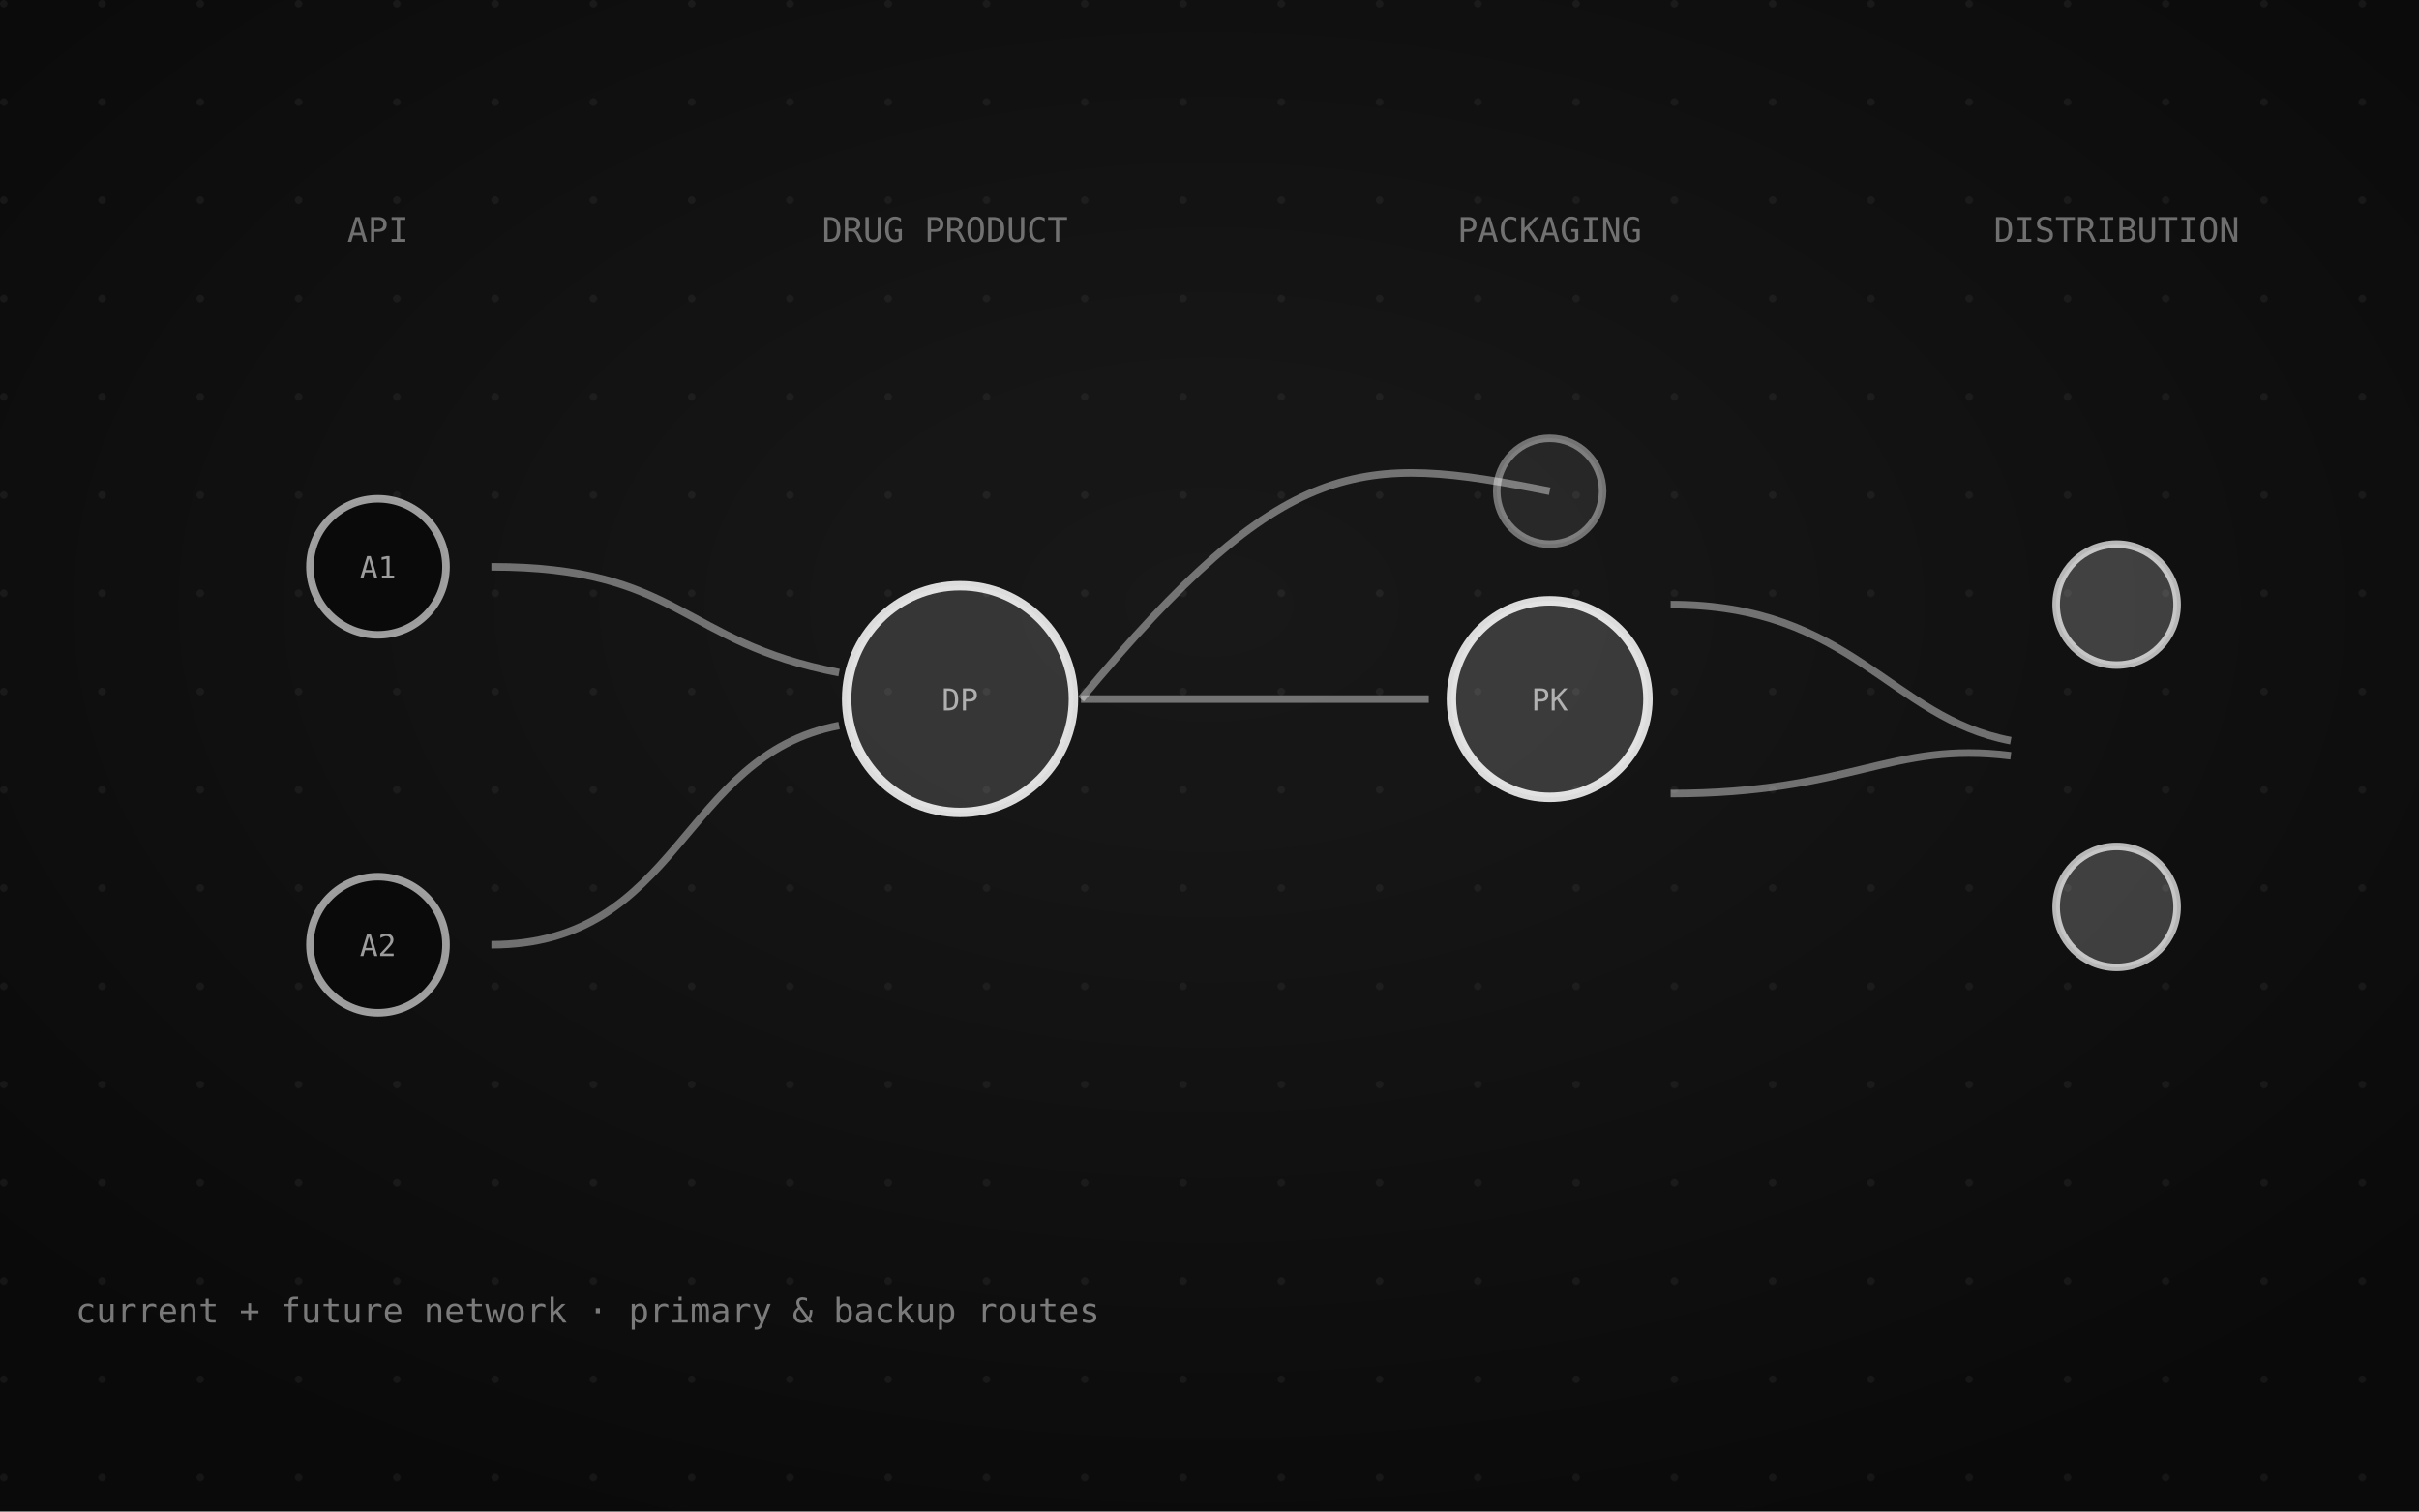
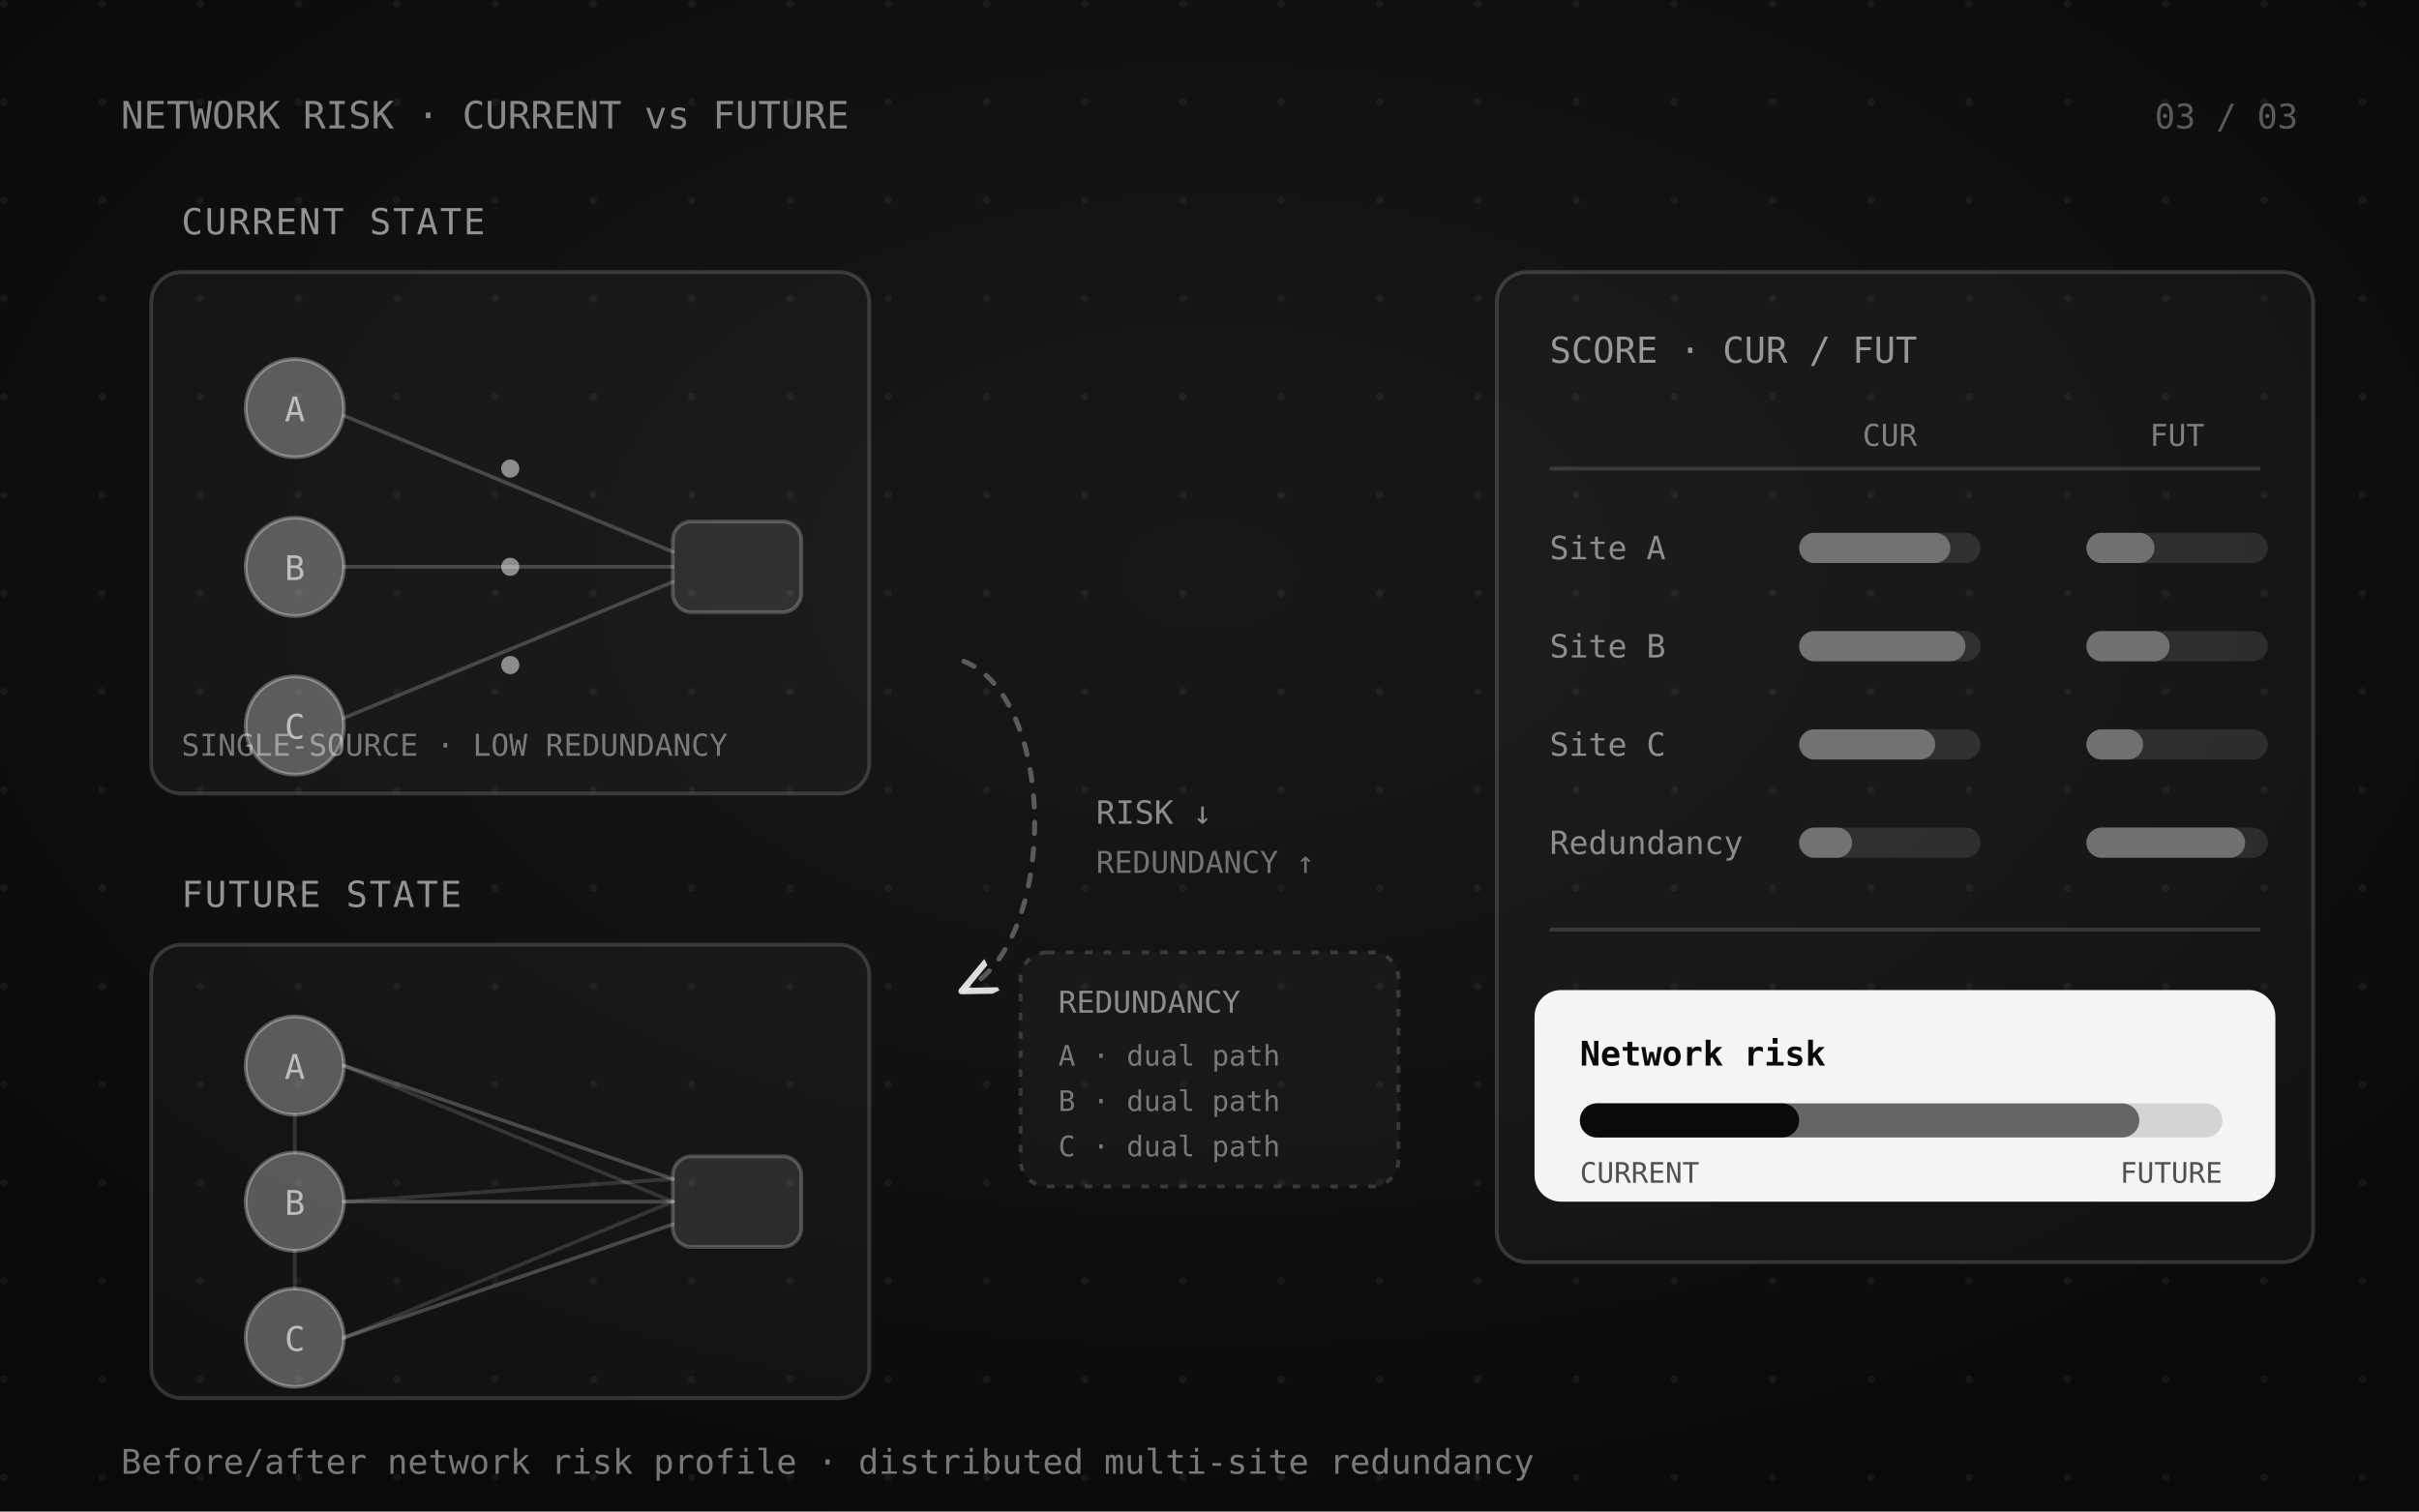
- <svg xmlns="http://www.w3.org/2000/svg" viewBox="0 0 640 400" role="img" aria-label="Global manufacturing network from API through distribution">
+ <svg xmlns="http://www.w3.org/2000/svg" viewBox="0 0 640 400" role="img" aria-label="Global manufacturing network: current-state versus future-state risk profile across a distributed external manufacturing footprint, with migration arrows showing risks improving, a per-site redundancy callout, and a compact current-vs-future score comparison">
  <defs>
-     <pattern id="em3" width="26" height="26" patternUnits="userSpaceOnUse">
+     <pattern id="g" width="26" height="26" patternUnits="userSpaceOnUse">
      <circle cx="1" cy="1" r="1" fill="#fff" fill-opacity="0.05" />
    </pattern>
-     <radialGradient id="em3v" cx="50%" cy="40%" r="66%">
+     <radialGradient id="gv" cx="50%" cy="38%" r="66%">
      <stop offset="0%" stop-color="#fff" stop-opacity="0.06" />
      <stop offset="100%" stop-color="#fff" stop-opacity="0" />
    </radialGradient>
+     <marker id="arw" markerWidth="9" markerHeight="9" refX="6.5" refY="3.2" orient="auto">
+       <path d="M0 0 L7 3.2 L0 6.4" fill="none" stroke="#fff" stroke-opacity="0.85" stroke-width="1.3" stroke-linecap="round" stroke-linejoin="round" />
+     </marker>
  </defs>
  <rect width="640" height="400" fill="#0a0a0a" />
-   <rect width="640" height="400" fill="url(#em3)" />
-   <rect width="640" height="400" fill="url(#em3v)" />
-   <g font-family="'JetBrains Mono',monospace" font-size="9" fill="#fff" fill-opacity="0.4" text-anchor="middle">
-     <text x="100" y="64">API</text>
-     <text x="250" y="64">DRUG PRODUCT</text>
-     <text x="410" y="64">PACKAGING</text>
-     <text x="560" y="64">DISTRIBUTION</text>
-   </g>
-   <g stroke="#fff" stroke-opacity="0.4" stroke-width="2" fill="none">
-     <path d="M130 150 C 180 150, 180 170, 222 178" />
-     <path d="M130 250 C 180 250, 180 200, 222 192" />
-     <path d="M286 185 H378" />
-     <path d="M442 160 C 490 160, 500 190, 532 196" />
-     <path d="M442 210 C 490 210, 500 196, 532 200" />
-     <path d="M286 185 C 340 120, 360 120, 410 130" />
-   </g>
-   <g fill="#0a0a0a" stroke="#fff" stroke-opacity="0.6" stroke-width="2">
-     <circle cx="100" cy="150" r="18" />
-     <circle cx="100" cy="250" r="18" />
-   </g>
-   <circle cx="254" cy="185" r="30" fill="#fff" fill-opacity="0.14" stroke="#fff" stroke-opacity="0.85" stroke-width="2.5" />
-   <circle cx="410" cy="130" r="14" fill="#fff" fill-opacity="0.08" stroke="#fff" stroke-opacity="0.4" stroke-width="2" />
-   <circle cx="410" cy="185" r="26" fill="#fff" fill-opacity="0.16" stroke="#fff" stroke-opacity="0.85" stroke-width="2.5" />
-   <g fill="#fff" fill-opacity="0.2" stroke="#fff" stroke-opacity="0.7" stroke-width="2">
-     <circle cx="560" cy="160" r="16" />
-     <circle cx="560" cy="240" r="16" />
-   </g>
-   <g font-family="'JetBrains Mono',monospace" font-size="8" fill="#fff" fill-opacity="0.6" text-anchor="middle">
-     <text x="100" y="153">A1</text>
-     <text x="100" y="253">A2</text>
-     <text x="254" y="188">DP</text>
-     <text x="410" y="188">PK</text>
-   </g>
-   <g font-family="'JetBrains Mono',monospace" font-size="9" fill="#fff" fill-opacity="0.45">
-     <text x="20" y="350">current + future network · primary &amp; backup routes</text>
-   </g>
+   <rect width="640" height="400" fill="url(#g)" />
+   <rect width="640" height="400" fill="url(#gv)" />
+   <text x="32" y="34" font-family="'JetBrains Mono',monospace" font-size="10" fill="#fff" fill-opacity="0.5">NETWORK RISK · CURRENT vs FUTURE</text>
+   <text x="608" y="34" text-anchor="end" font-family="'JetBrains Mono',monospace" font-size="9" fill="#fff" fill-opacity="0.32">03 / 03</text>
+   <text x="48" y="62" font-family="'JetBrains Mono',monospace" font-size="9.5" fill="#fff" fill-opacity="0.55" letter-spacing="0.5">CURRENT STATE</text>
+   <rect x="40" y="72" width="190" height="138" rx="8" fill="#fff" fill-opacity="0.03" stroke="#fff" stroke-opacity="0.16" stroke-width="1" />
+   <circle cx="78" cy="108" r="13" fill="#fff" fill-opacity="0.30" stroke="#fff" stroke-opacity="0.30" />
+   <text x="78" y="111.5" text-anchor="middle" font-family="'JetBrains Mono',monospace" font-size="9" fill="#fff" fill-opacity="0.6">A</text>
+   <circle cx="78" cy="150" r="13" fill="#fff" fill-opacity="0.30" stroke="#fff" stroke-opacity="0.30" />
+   <text x="78" y="153.5" text-anchor="middle" font-family="'JetBrains Mono',monospace" font-size="9" fill="#fff" fill-opacity="0.6">B</text>
+   <circle cx="78" cy="192" r="13" fill="#fff" fill-opacity="0.30" stroke="#fff" stroke-opacity="0.30" />
+   <text x="78" y="195.5" text-anchor="middle" font-family="'JetBrains Mono',monospace" font-size="9" fill="#fff" fill-opacity="0.6">C</text>
+   <rect x="178" y="138" width="34" height="24" rx="5" fill="#fff" fill-opacity="0.10" stroke="#fff" stroke-opacity="0.22" />
+   <line x1="91" y1="110" x2="178" y2="146" stroke="#fff" stroke-opacity="0.20" stroke-width="1" stroke-linecap="round" />
+   <line x1="91" y1="150" x2="178" y2="150" stroke="#fff" stroke-opacity="0.20" stroke-width="1" stroke-linecap="round" />
+   <line x1="91" y1="190" x2="178" y2="154" stroke="#fff" stroke-opacity="0.20" stroke-width="1" stroke-linecap="round" />
+   <circle cx="135" cy="124" r="2.4" fill="#fff" fill-opacity="0.5" />
+   <circle cx="135" cy="150" r="2.4" fill="#fff" fill-opacity="0.5" />
+   <circle cx="135" cy="176" r="2.4" fill="#fff" fill-opacity="0.5" />
+   <text x="48" y="200" font-family="'JetBrains Mono',monospace" font-size="8" fill="#fff" fill-opacity="0.42">SINGLE-SOURCE · LOW REDUNDANCY</text>
+   <text x="48" y="240" font-family="'JetBrains Mono',monospace" font-size="9.5" fill="#fff" fill-opacity="0.55" letter-spacing="0.5">FUTURE STATE</text>
+   <rect x="40" y="250" width="190" height="120" rx="8" fill="#fff" fill-opacity="0.03" stroke="#fff" stroke-opacity="0.16" stroke-width="1" />
+   <circle cx="78" cy="282" r="13" fill="#fff" fill-opacity="0.30" stroke="#fff" stroke-opacity="0.30" />
+   <text x="78" y="285.5" text-anchor="middle" font-family="'JetBrains Mono',monospace" font-size="9" fill="#fff" fill-opacity="0.6">A</text>
+   <circle cx="78" cy="318" r="13" fill="#fff" fill-opacity="0.30" stroke="#fff" stroke-opacity="0.30" />
+   <text x="78" y="321.5" text-anchor="middle" font-family="'JetBrains Mono',monospace" font-size="9" fill="#fff" fill-opacity="0.6">B</text>
+   <circle cx="78" cy="354" r="13" fill="#fff" fill-opacity="0.30" stroke="#fff" stroke-opacity="0.30" />
+   <text x="78" y="357.5" text-anchor="middle" font-family="'JetBrains Mono',monospace" font-size="9" fill="#fff" fill-opacity="0.6">C</text>
+   <rect x="178" y="306" width="34" height="24" rx="5" fill="#fff" fill-opacity="0.10" stroke="#fff" stroke-opacity="0.22" />
+   <line x1="91" y1="282" x2="178" y2="312" stroke="#fff" stroke-opacity="0.22" stroke-width="1" stroke-linecap="round" />
+   <line x1="91" y1="318" x2="178" y2="318" stroke="#fff" stroke-opacity="0.22" stroke-width="1" stroke-linecap="round" />
+   <line x1="91" y1="354" x2="178" y2="324" stroke="#fff" stroke-opacity="0.22" stroke-width="1" stroke-linecap="round" />
+   <line x1="91" y1="282" x2="178" y2="318" stroke="#fff" stroke-opacity="0.14" stroke-width="1" stroke-linecap="round" />
+   <line x1="91" y1="318" x2="178" y2="312" stroke="#fff" stroke-opacity="0.14" stroke-width="1" stroke-linecap="round" />
+   <line x1="91" y1="354" x2="178" y2="318" stroke="#fff" stroke-opacity="0.14" stroke-width="1" stroke-linecap="round" />
+   <line x1="78" y1="295" x2="78" y2="305" stroke="#fff" stroke-opacity="0.14" stroke-width="1" stroke-linecap="round" />
+   <line x1="78" y1="331" x2="78" y2="341" stroke="#fff" stroke-opacity="0.14" stroke-width="1" stroke-linecap="round" />
+   <text x="48" y="248" font-family="'JetBrains Mono',monospace" font-size="8" fill="#fff" fill-opacity="0" />
+   <path d="M255 175 C 280 185, 280 250, 255 262" fill="none" stroke="#fff" stroke-opacity="0.3" stroke-width="1.3" stroke-dasharray="3 4" stroke-linecap="round" marker-end="url(#arw)" />
+   <text x="290" y="218" font-family="'JetBrains Mono',monospace" font-size="8.5" fill="#fff" fill-opacity="0.5">RISK ↓</text>
+   <text x="290" y="231" font-family="'JetBrains Mono',monospace" font-size="8" fill="#fff" fill-opacity="0.4">REDUNDANCY ↑</text>
+   <rect x="270" y="252" width="100" height="62" rx="7" fill="#fff" fill-opacity="0.03" stroke="#fff" stroke-opacity="0.16" stroke-width="1" stroke-dasharray="2 3" />
+   <text x="280" y="268" font-family="'JetBrains Mono',monospace" font-size="8" fill="#fff" fill-opacity="0.5">REDUNDANCY</text>
+   <text x="280" y="282" font-family="'JetBrains Mono',monospace" font-size="7.5" fill="#fff" fill-opacity="0.42">A · dual path</text>
+   <text x="280" y="294" font-family="'JetBrains Mono',monospace" font-size="7.5" fill="#fff" fill-opacity="0.42">B · dual path</text>
+   <text x="280" y="306" font-family="'JetBrains Mono',monospace" font-size="7.5" fill="#fff" fill-opacity="0.42">C · dual path</text>
+   <rect x="396" y="72" width="216" height="262" rx="8" fill="#fff" fill-opacity="0.03" stroke="#fff" stroke-opacity="0.16" stroke-width="1" />
+   <text x="410" y="96" font-family="'JetBrains Mono',monospace" font-size="9.5" fill="#fff" fill-opacity="0.55">SCORE · CUR / FUT</text>
+   <text x="500" y="118" text-anchor="middle" font-family="'JetBrains Mono',monospace" font-size="8" fill="#fff" fill-opacity="0.45">CUR</text>
+   <text x="576" y="118" text-anchor="middle" font-family="'JetBrains Mono',monospace" font-size="8" fill="#fff" fill-opacity="0.45">FUT</text>
+   <line x1="410" y1="124" x2="598" y2="124" stroke="#fff" stroke-opacity="0.14" stroke-width="1" />
+   <text x="410" y="148" font-family="'JetBrains Mono',monospace" font-size="8.5" fill="#fff" fill-opacity="0.5">Site A</text>
+   <rect x="476" y="141" width="48" height="8" rx="4" fill="#fff" fill-opacity="0.10" />
+   <rect x="476" y="141" width="40" height="8" rx="4" fill="#fff" fill-opacity="0.32" />
+   <rect x="552" y="141" width="48" height="8" rx="4" fill="#fff" fill-opacity="0.10" />
+   <rect x="552" y="141" width="18" height="8" rx="4" fill="#fff" fill-opacity="0.32" />
+   <text x="410" y="174" font-family="'JetBrains Mono',monospace" font-size="8.5" fill="#fff" fill-opacity="0.5">Site B</text>
+   <rect x="476" y="167" width="48" height="8" rx="4" fill="#fff" fill-opacity="0.10" />
+   <rect x="476" y="167" width="44" height="8" rx="4" fill="#fff" fill-opacity="0.32" />
+   <rect x="552" y="167" width="48" height="8" rx="4" fill="#fff" fill-opacity="0.10" />
+   <rect x="552" y="167" width="22" height="8" rx="4" fill="#fff" fill-opacity="0.32" />
+   <text x="410" y="200" font-family="'JetBrains Mono',monospace" font-size="8.5" fill="#fff" fill-opacity="0.5">Site C</text>
+   <rect x="476" y="193" width="48" height="8" rx="4" fill="#fff" fill-opacity="0.10" />
+   <rect x="476" y="193" width="36" height="8" rx="4" fill="#fff" fill-opacity="0.32" />
+   <rect x="552" y="193" width="48" height="8" rx="4" fill="#fff" fill-opacity="0.10" />
+   <rect x="552" y="193" width="15" height="8" rx="4" fill="#fff" fill-opacity="0.32" />
+   <text x="410" y="226" font-family="'JetBrains Mono',monospace" font-size="8.5" fill="#fff" fill-opacity="0.5">Redundancy</text>
+   <rect x="476" y="219" width="48" height="8" rx="4" fill="#fff" fill-opacity="0.10" />
+   <rect x="476" y="219" width="14" height="8" rx="4" fill="#fff" fill-opacity="0.32" />
+   <rect x="552" y="219" width="48" height="8" rx="4" fill="#fff" fill-opacity="0.10" />
+   <rect x="552" y="219" width="42" height="8" rx="4" fill="#fff" fill-opacity="0.32" />
+   <line x1="410" y1="246" x2="598" y2="246" stroke="#fff" stroke-opacity="0.14" stroke-width="1" />
+   <rect x="406" y="262" width="196" height="56" rx="7" fill="#fff" fill-opacity="0.95" />
+   <text x="418" y="282" font-family="'JetBrains Mono',monospace" font-size="9" fill="#0a0a0a" font-weight="bold">Network risk</text>
+   <rect x="418" y="292" width="170" height="9" rx="4.5" fill="#0a0a0a" fill-opacity="0.14" />
+   <rect x="418" y="292" width="148" height="9" rx="4.5" fill="#0a0a0a" fill-opacity="0.55" />
+   <rect x="418" y="292" width="58" height="9" rx="4.5" fill="#0a0a0a" />
+   <text x="418" y="313" font-family="'JetBrains Mono',monospace" font-size="7.5" fill="#0a0a0a" fill-opacity="0.7">CURRENT</text>
+   <text x="588" y="313" text-anchor="end" font-family="'JetBrains Mono',monospace" font-size="7.5" fill="#0a0a0a" fill-opacity="0.7">FUTURE</text>
+   <text x="32" y="390" font-family="'JetBrains Mono',monospace" font-size="9" fill="#fff" fill-opacity="0.45">Before/after network risk profile · distributed multi-site redundancy</text>
</svg>
